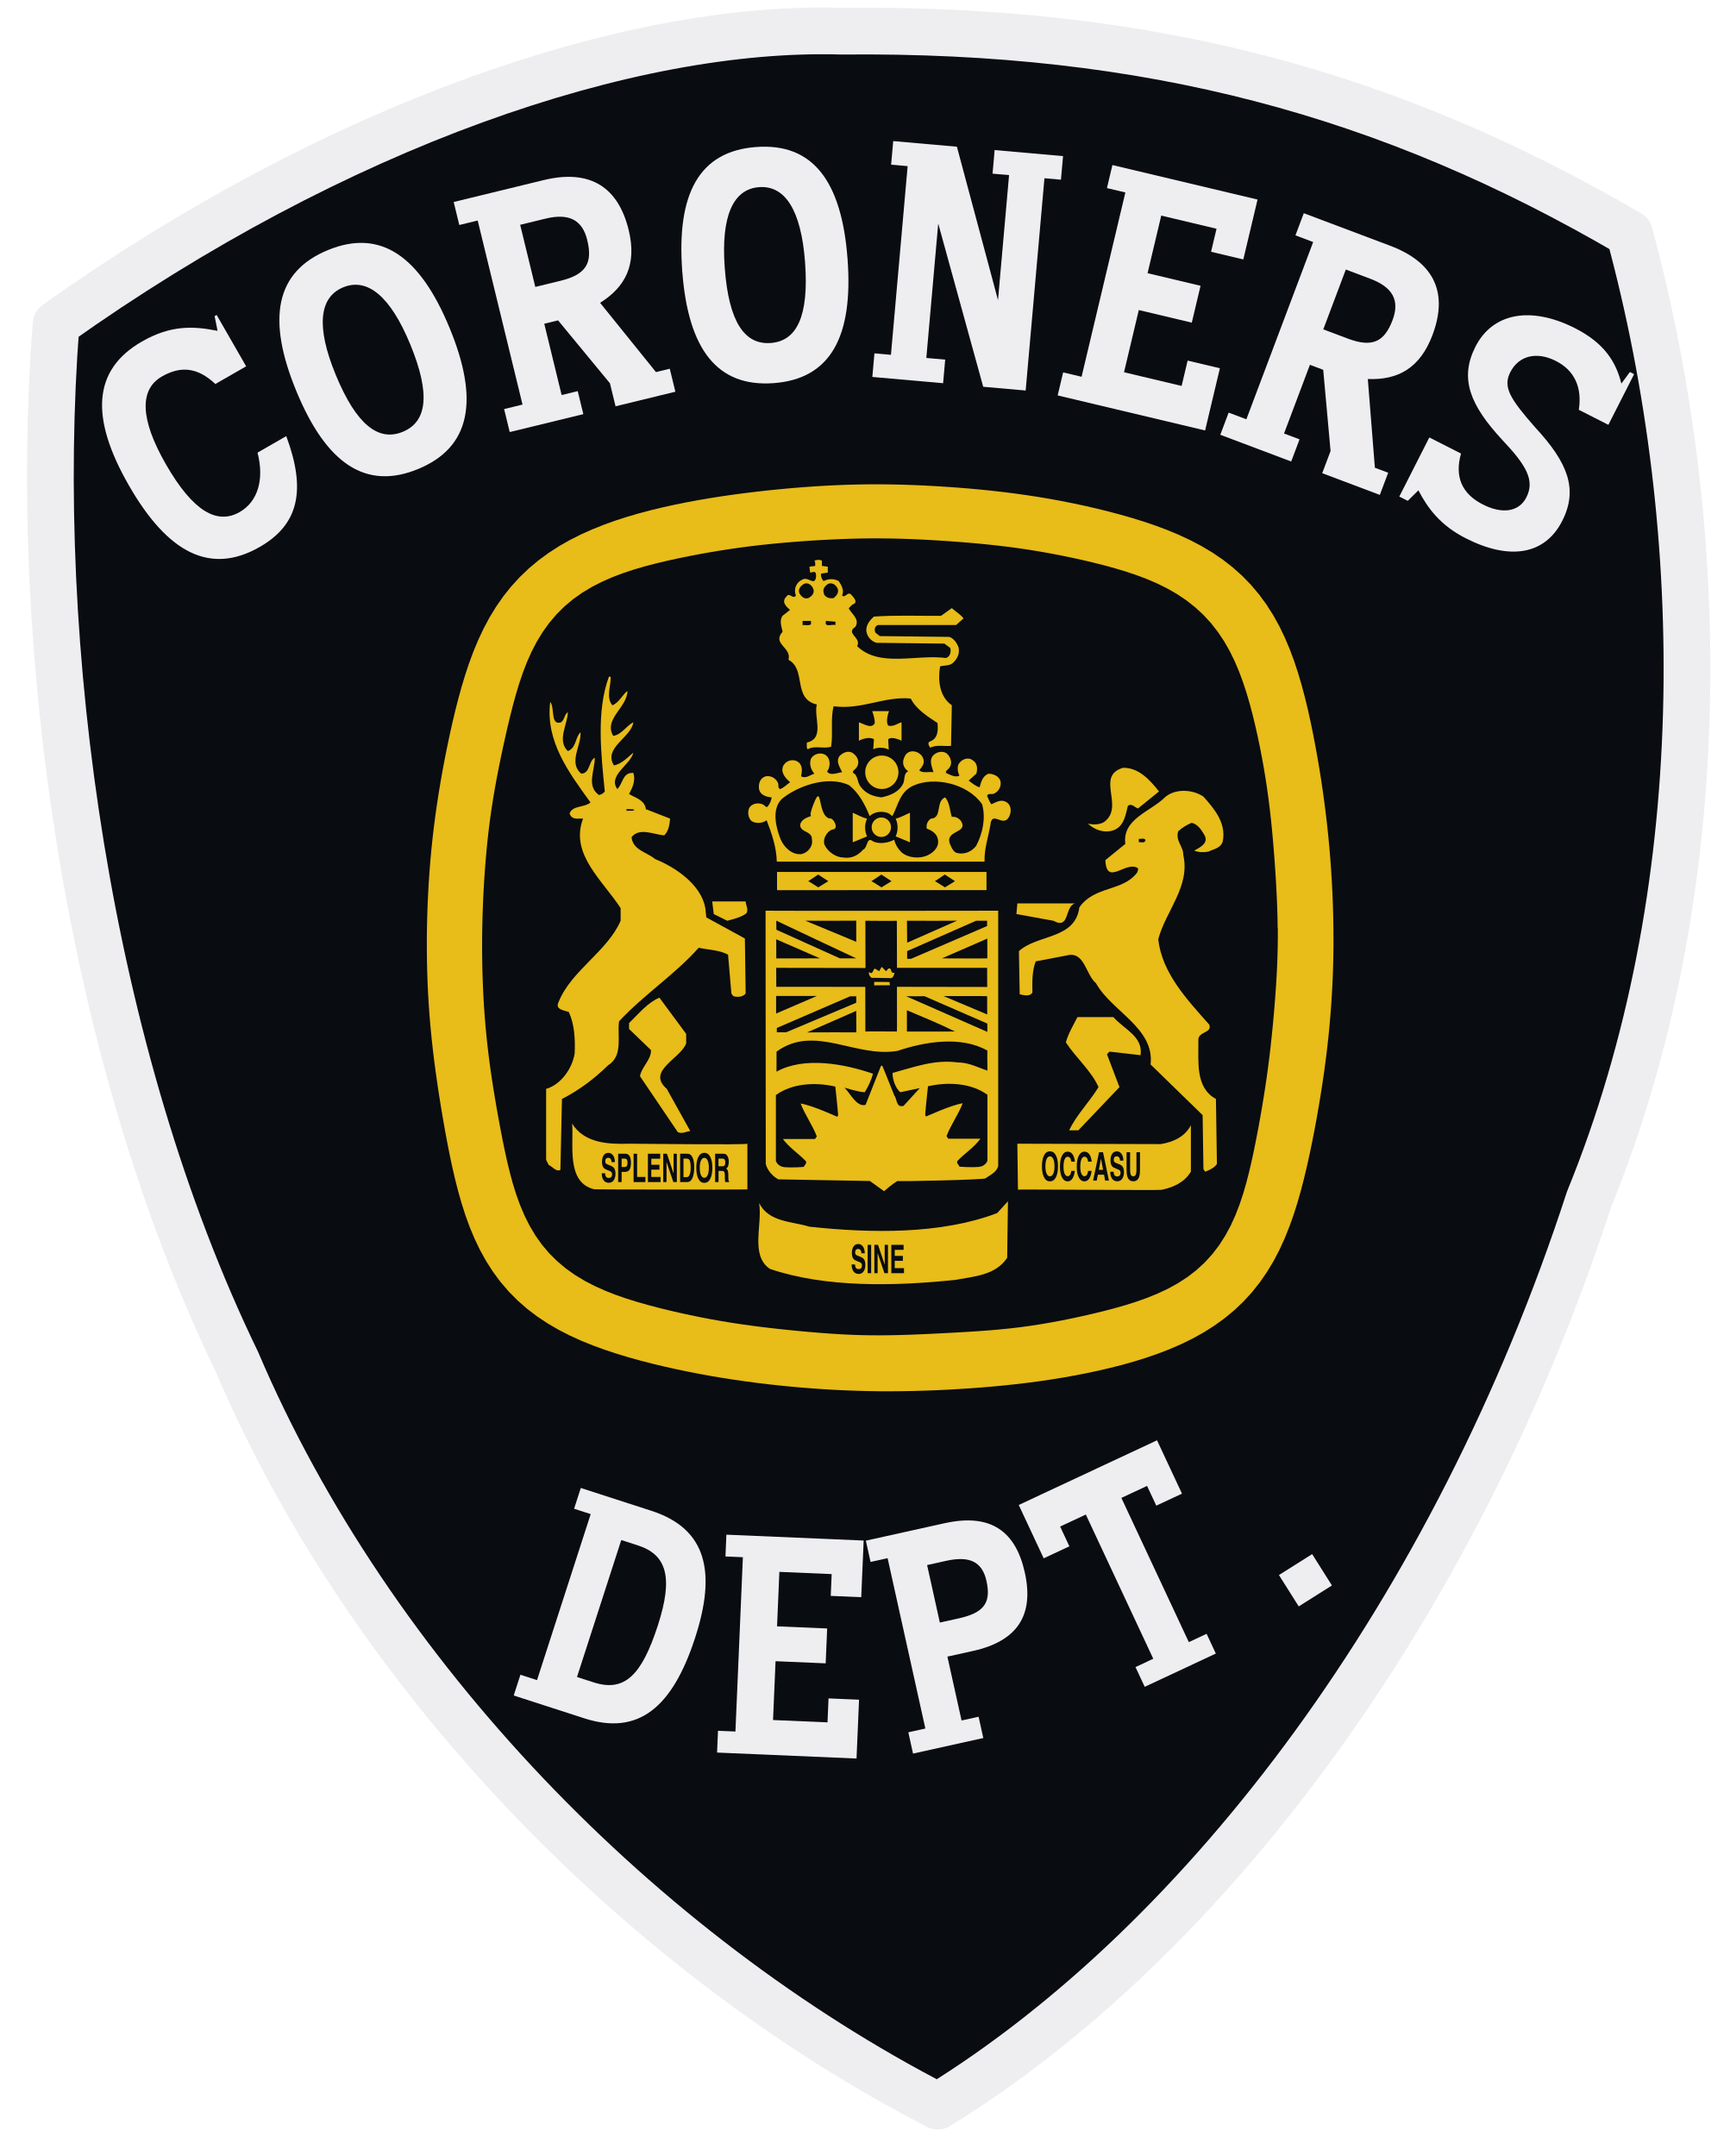
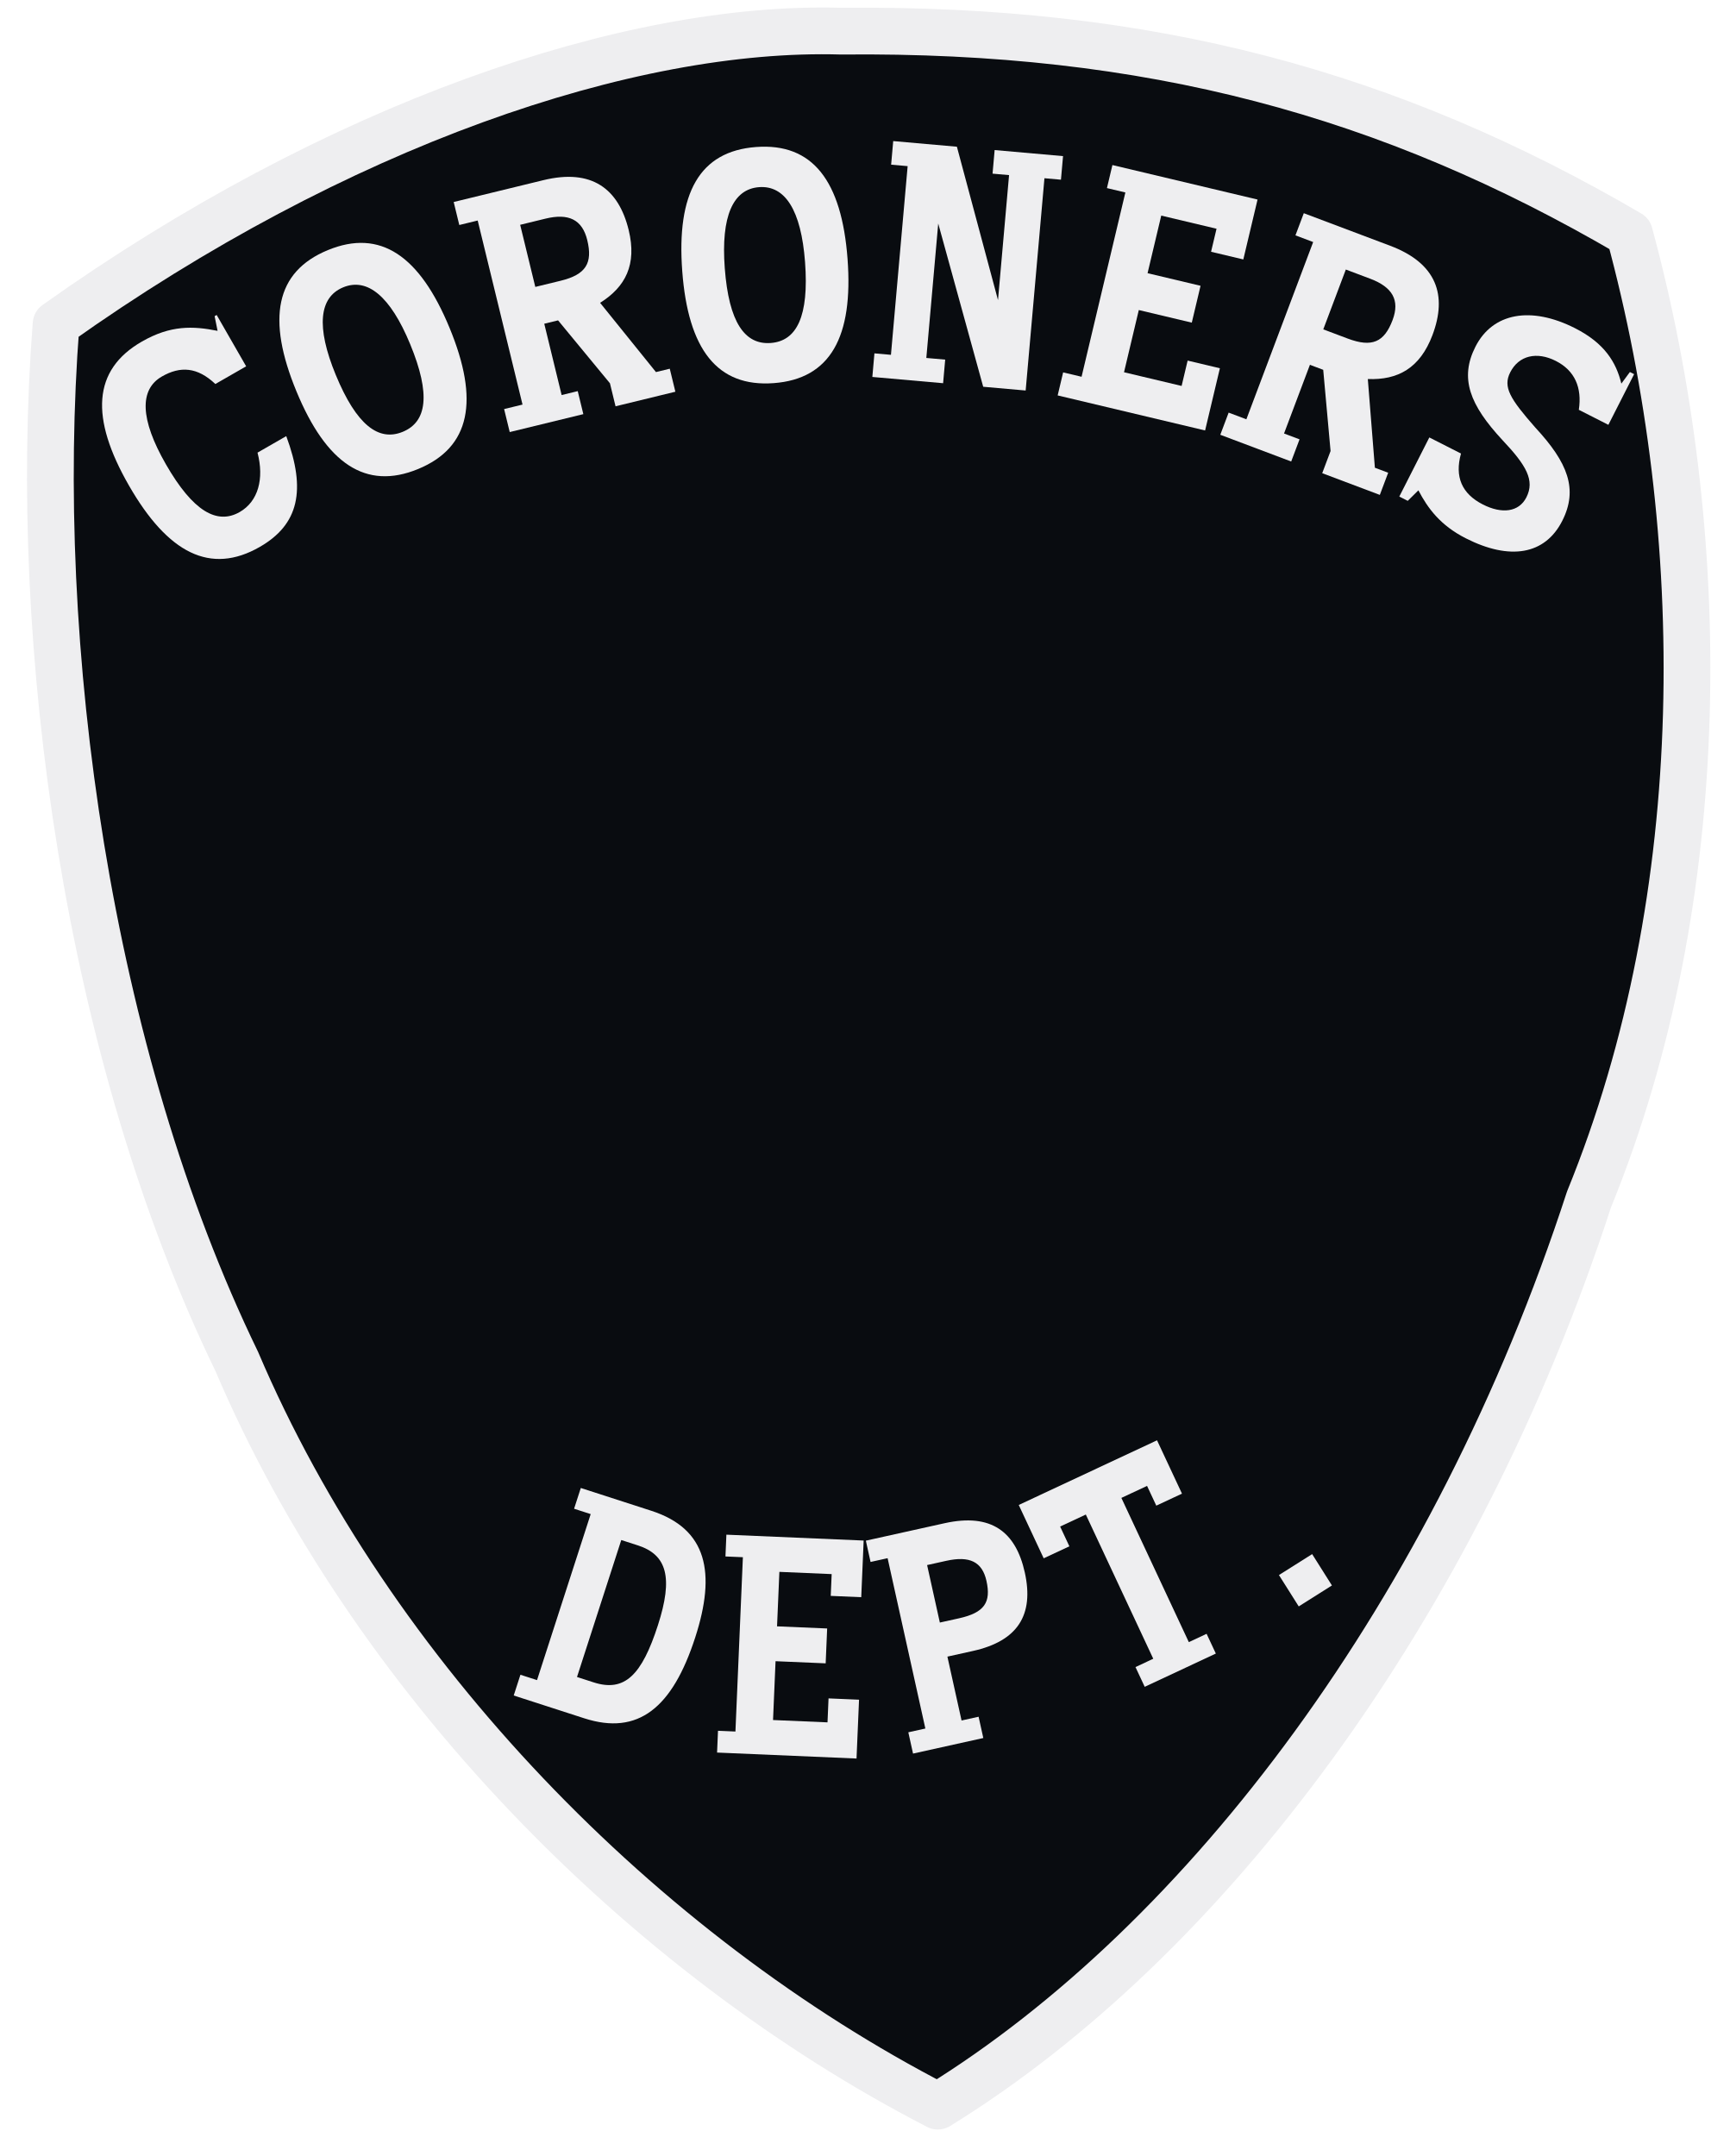
<svg xmlns="http://www.w3.org/2000/svg" viewBox="0 0 555 692" role="img">
  <path d="M18 104 C108 40 202 8 270 10 C369 9 446 30 523 75 C549 171 550 287 510 385 C467 517 387 623 301 676 C206 627 119 538 76 437 C28 338 10 207 18 104 Z" fill="#090c10" stroke="#eeeef0" stroke-width="15" stroke-linejoin="round" stroke-linecap="round" data-role="border" />
  <g data-role="crest" data-component="pofbc-framed-supporter-achievement-unconfirmed" data-master-id="pofbc-framed-supporter-achievement-unconfirmed" data-master-geometry-hash="08be7c161a4a37eccab1cc115fa5cba8d4b37f980fb09fcfe6ce3bf624372607" transform="translate(137 155.4502) scale(0.5854895)">
    <g fill="#e8bc19">
-       <path fill-rule="evenodd" d="M497.02 248.67l-.03 6.1l-.1 6.1l-.17 6.1l-.24 6.11l-.32 6.12l-.39 6.13l-.47 6.15l-.54 6.16l-.62 6.17l-.7 6.2l-.77 6.21l-.84 6.24l-.92 6.27l-.99 6.3l-1.05 6.34l-1.12 6.38l-1.19 6.42l-1.27 6.47l-1.35 6.52l-1.45 6.56l-1.57 6.6l-1.71 6.62l-1.88 6.62l-2.08 6.6l-2.32 6.55l-2.59 6.47l-2.89 6.34l-3.22 6.17l-3.57 5.96l-3.94 5.71l-4.3 5.43l-4.66 5.11l-5.01 4.77l-5.33 4.42l-5.61 4.06l-5.86 3.72l-6.07 3.38l-6.24 3.06l-6.38 2.76l-6.47 2.5l-6.53 2.26l-6.57 2.04l-6.59 1.85l-6.59 1.68l-6.57 1.53l-6.55 1.39l-6.53 1.27l-6.49 1.15l-6.46 1.04l-6.43 .94l-6.39 .84l-6.36 .76l-6.33 .67l-6.29 .6l-6.26 .53l-6.23 .46l-6.2 .4l-6.18 .35l-6.16 .29l-6.14 .23l-6.12 .18l-6.11 .11l-6.1 .05h-6.1s-6.1-.1-6.1-.1l-6.1-.15l-6.1-.22l-6.1-.28l-6.11-.35l-6.12-.42l-6.14-.48l-6.16-.55l-6.17-.61l-6.19-.68l-6.21-.75l-6.24-.82l-6.27-.9l-6.3-.98l-6.33-1.06l-6.36-1.16l-6.39-1.25l-6.43-1.34l-6.46-1.44l-6.49-1.55l-6.52-1.68l-6.54-1.82l-6.54-1.97l-6.53-2.16l-6.49-2.36l-6.42-2.6l-6.32-2.87l-6.18-3.17l-5.99-3.49l-5.77-3.83l-5.5-4.19l-5.19-4.55l-4.86-4.9l-4.49-5.24l-4.12-5.55l-3.74-5.83l-3.37-6.07l-3.01-6.27l-2.68-6.43l-2.38-6.54l-2.11-6.61l-1.88-6.65l-1.69-6.66l-1.53-6.64l-1.4-6.6l-1.29-6.56l-1.21-6.51l-1.14-6.46l-1.08-6.41l-1.02-6.36l-.96-6.32l-.89-6.28l-.83-6.25l-.76-6.22l-.68-6.21l-.61-6.18l-.53-6.17l-.44-6.16l-.37-6.14l-.28-6.13l-.21-6.12l-.13-6.11l-.06-6.1v-6.1s.08-6.1 .08-6.1l.14-6.1l.21-6.1l.28-6.1l.35-6.11l.42-6.12l.49-6.14l.57-6.15l.65-6.16l.73-6.18l.81-6.2l.89-6.21l.97-6.24l1.05-6.27l1.12-6.3l1.2-6.33l1.28-6.37l1.35-6.41l1.44-6.44l1.54-6.48l1.66-6.51l1.8-6.53l1.97-6.53l2.16-6.5l2.39-6.45l2.66-6.37l2.94-6.24l3.26-6.08l3.59-5.88l3.94-5.64l4.28-5.37l4.63-5.07l4.95-4.75l5.26-4.41l5.53-4.07l5.77-3.74l5.98-3.41l6.15-3.1l6.28-2.81l6.38-2.55l6.45-2.31l6.5-2.09l6.52-1.89l6.53-1.72l6.52-1.56l6.5-1.43l6.48-1.3l6.44-1.19l6.41-1.09l6.38-1l6.34-.91l6.31-.83l6.28-.76l6.25-.7l6.22-.63l6.19-.57l6.17-.51l6.16-.44l6.14-.38l6.13-.31l6.12-.24l6.11-.16l6.1-.09h6.1s6.1 .06 6.1 .06l6.1 .14l6.1 .2l6.11 .27l6.12 .33l6.13 .39l6.15 .44l6.17 .5l6.19 .57l6.21 .64l6.24 .71l6.26 .79l6.29 .88l6.32 .97l6.34 1.06l6.37 1.17l6.4 1.27l6.43 1.37l6.45 1.48l6.48 1.6l6.5 1.72l6.51 1.86l6.52 2.02l6.5 2.21l6.46 2.42l6.38 2.66l6.28 2.93l6.13 3.22l5.94 3.55l5.71 3.89l5.44 4.24l5.14 4.6l4.8 4.94l4.44 5.27l4.08 5.57l3.71 5.83l3.35 6.06l3.01 6.25l2.7 6.39l2.41 6.49l2.16 6.56l1.94 6.6l1.76 6.6l1.6 6.59l1.46 6.57l1.35 6.53l1.25 6.49l1.17 6.45l1.09 6.4l1.01 6.37l.94 6.33l.86 6.29l.79 6.26l.72 6.23l.65 6.21l.58 6.19l.51 6.17l.44 6.15l.38 6.14l.31 6.12l.24 6.11l.17 6.1l.11 6.1l.04 6.1h0ZM466.41 243.32l-.08-5.35l-.15-5.36l-.21-5.36l-.26-5.37l-.31-5.38l-.34-5.4l-.38-5.42l-.42-5.45l-.46-5.48l-.51-5.51l-.56-5.55l-.63-5.58l-.7-5.61l-.78-5.65l-.86-5.68l-.95-5.72l-1.04-5.76l-1.12-5.79l-1.22-5.83l-1.32-5.87l-1.43-5.9l-1.57-5.92l-1.73-5.92l-1.93-5.89l-2.16-5.83l-2.43-5.73l-2.73-5.58l-3.07-5.38l-3.43-5.14l-3.8-4.85l-4.16-4.52l-4.52-4.17l-4.84-3.81l-5.13-3.44l-5.38-3.08l-5.57-2.75l-5.72-2.45l-5.82-2.18l-5.88-1.95l-5.9-1.77l-5.9-1.61l-5.88-1.48l-5.85-1.37l-5.81-1.28l-5.77-1.19l-5.74-1.1l-5.7-1.02l-5.67-.93l-5.64-.85l-5.61-.76l-5.58-.68l-5.55-.61l-5.52-.55l-5.49-.49l-5.47-.44l-5.44-.4l-5.43-.36l-5.41-.32l-5.39-.28l-5.38-.23l-5.38-.17l-5.38-.12l-5.38-.06h-5.38l-5.38 .07l-5.38 .13l-5.39 .18l-5.4 .24l-5.42 .28l-5.44 .33l-5.46 .38l-5.48 .42l-5.51 .47l-5.54 .53l-5.57 .59l-5.6 .66l-5.63 .73l-5.67 .81l-5.71 .89l-5.74 .96l-5.79 1.04l-5.83 1.12l-5.88 1.21l-5.91 1.3l-5.94 1.42l-5.96 1.56l-5.95 1.74l-5.92 1.95l-5.84 2.21l-5.72 2.5l-5.54 2.83l-5.32 3.19l-5.04 3.57l-4.72 3.96l-4.37 4.34l-4 4.7l-3.61 5.02l-3.23 5.3l-2.88 5.54l-2.54 5.72l-2.25 5.84l-2 5.91l-1.79 5.95l-1.63 5.94l-1.5 5.92l-1.41 5.88l-1.33 5.82l-1.27 5.77l-1.21 5.72l-1.15 5.67l-1.09 5.63l-1.01 5.6l-.94 5.57l-.86 5.55l-.78 5.52l-.7 5.5l-.62 5.48l-.55 5.46l-.48 5.44l-.43 5.42l-.37 5.4l-.32 5.38l-.27 5.38l-.22 5.37l-.17 5.36l-.12 5.36l-.07 5.36l-.02 5.36l.04 5.36l.09 5.37l.15 5.38l.2 5.39l.26 5.41l.32 5.42l.39 5.44l.45 5.46l.52 5.48l.59 5.5l.67 5.53l.73 5.55l.8 5.58l.87 5.62l.92 5.66l.98 5.71l1.03 5.76l1.08 5.82l1.14 5.88l1.22 5.94l1.32 5.98l1.45 6l1.63 6l1.86 5.96l2.13 5.88l2.44 5.75l2.79 5.56l3.17 5.32l3.57 5.03l3.97 4.7l4.36 4.34l4.72 3.96l5.04 3.58l5.31 3.22l5.53 2.87l5.69 2.55l5.81 2.28l5.88 2.04l5.9 1.84l5.9 1.68l5.88 1.55l5.85 1.44l5.81 1.34l5.77 1.26l5.73 1.17l5.69 1.09l5.66 1l5.62 .93l5.59 .84l5.56 .77l5.53 .71l5.49 .65l5.46 .6l5.44 .56l5.41 .52l5.39 .48l5.38 .44l5.37 .39l5.36 .33l5.35 .26l5.35 .18l5.35 .1l5.34 .02l5.34-.05l5.34-.11l5.35-.17l5.36-.21l5.37-.24l5.38-.26l5.41-.28l5.44-.3l5.47-.32l5.5-.36l5.54-.41l5.58-.48l5.61-.56l5.64-.66l5.66-.77l5.69-.87l5.72-.98l5.75-1.07l5.78-1.17l5.83-1.26l5.87-1.34l5.91-1.44l5.94-1.56l5.95-1.7l5.94-1.88l5.89-2.1l5.8-2.36l5.66-2.66l5.46-3.01l5.21-3.39l4.89-3.78l4.55-4.18l4.16-4.56l3.76-4.92l3.35-5.23l2.96-5.49l2.6-5.71l2.27-5.86l1.98-5.96l1.74-6.02l1.55-6.03l1.4-6.01l1.28-5.97l1.19-5.92l1.12-5.86l1.05-5.8l1-5.74l.94-5.69l.88-5.65l.82-5.6l.76-5.57l.7-5.53l.64-5.5l.59-5.47l.55-5.44l.5-5.42l.46-5.39l.42-5.38l.38-5.37l.33-5.36l.28-5.35l.21-5.35l.14-5.35l.07-5.35v-5.35s-.04 .01-.04 .01Z" />
-       <path d="M317.28 173.98c-2.79-1.41-5.47 .43-7.82 1.41c-1.07-1.41-1.61-3.03-2.36-4.65c.65-1.51 2.15-.76 3.22-.97c2.91-.93 4.7-3.88 4.18-6.92c-.75-2.81-3.75-4.11-6.43-4.22c-3.33 .98-4.3 4.65-5.05 7.46c-2.25-.64-4.08-2.27-6-3.67l4.19-3.78c.75-2.37 .75-5.72-1.94-7.34c-2.14-1.84-5.58-.87-7.29 1.4c-1.5 1.73-1.07 5.09 0 6.92c-2.04 1.41-5.15-.44-7.4-1.41c-.33-1.3 1.29-1.83 1.83-2.81c1.83-2.16 .85-5.51-.86-7.35c-2.25-2.38-6.33-1.51-8.25 .87c-2.15 2.82-.11 6.59 .43 8.86c-2.57-.33-5.79 .76-7.82-.97c1.29-1.73 3-3.36 2.35-5.95h0c-.96-4.43-7.83-6.47-10.18-1.94c-1.96 3.62-.86 6.48 1.82 8.43c-2.57 .97-1.82 4.32-2.68 6.48c-2.25 4.86-7.29 6.81-12.01 7.78c-4.39-.53-8.47-1.84-11.48-5.94c-1.82-2.28-1.39-6.38-4.08-7.46c-.43-1.3 1.18-1.84 1.83-2.81c2.26-3.24 .5-6.59-2.35-8.31c-2.47-1.19-5.05 0-6.87 1.83c-2.26 2.92 .22 6.27 1.39 8.86c-2.57 .33-6.65 2.28-8.25-.43l.43-.54c1.5-2.6 1.5-7.03-1.83-8.76c-2.68-1.18-6-.11-7.4 2.27c-1.17 3.03 0 6.17 1.83 8.32c-2.36 .65-4.61 2.92-7.29 1.41c.64-2.81 1.06-6.59-2.36-8.32c-2.68-1.18-5.81-.16-7.29 2.38c-1.94 3.78 1.18 7.02 3.64 9.19c-1.82 1.3-3.43 3.02-5.47 3.78c-1.17-.64-.96-1.83-.96-2.81c-.93-2.93-3.85-4.73-6.86-4.22c-3.22 .87-4.29 4.22-3.65 7.46c.86 2.92 4.08 3.89 6.86 4.11c-.33 1.95-1.07 3.67-2.36 5.19c-.85 .23-1.28-.43-1.82-.96c-2.47-1.63-6.86-1.19-8.26 1.83c-.86 2.39-.43 5.18 1.4 6.92c2.25 1.51 6.11 1.3 8.25-.44c2.79 7.24 5.36 14.48 5.58 22.7h113.89c-.21-7.35 2.14-13.62 3.22-20.32c.86-7.99 6.98 1.84 10.19-4.22c1.4-2.48 1.5-6.7-1.83-8.32h0ZM301.2 198.08c-2.57 3.46-6.55 4.87-10.19 4.11c-2.26-.32-3.22-2.81-4.08-4.65c-3.54-8.21 10.19-5.94 5.9-12.96c-1.29-1.62-2.9-2.49-5.05-2.28c-1.18-3.56-1.06-7.67-3.64-10.7c-5.47 2.27-1.4 11.35-7.82 11.67c-1.83 1.17-2.74 3.38-2.26 5.51c2.36 .76 5.15 2.48 5.9 5.07c1.4 4.33-1.72 7.67-5.04 9.31c-4.29 2.26-10.94 1.83-14.69-1.42c-1.97-1.88-3.38-4.27-4.08-6.92c-2.69 1.62-8.05 2.7-11.59 .88c-3.64-2.82-2.68 3.45-5.46 4.64c-2.9 3.24-6.44 4.97-11.05 4.22c-3.75-.11-8.25-3.02-10.08-7.02c-1.17-3.89 2.21-8.02 4.61-8.32c3.54-.44 .21-6.6-1.58-5.99c-7.43-1.14-3.71-22.91-9.9-5.57c-.75 2.84-.96 2.49-.54 4.22c-2.25 .76-5.25 1.84-5.9 4.65c-.21 4.54 6.76 3.24 6.44 8.32c.75 3.78-2.68 7.46-6 7.89c-4.94 .44-9.22-3.78-11.05-7.89c-2.57-6.27-5.25-16.53 .44-22.26c7.58-6.49 24.77-13.52 37.07-7.59c5.36 4.22 8.82 10.94 11.18 16.88c2.68-2.59 7.4-3.02 10.61-1.41l1.83 1.41c3.33-6.05 3.99-13.48 11.82-16.83c11.07-4.87 29.35-1.22 37.4 10.35c2.14 7.78 .21 16.09-3.22 22.69h0Z" />
-       <path d="M245.1 139.73l-.4 5.51c2.15-1.27 6.71-1 8.5 .24l-.27-5.75c1.95-1.83 7.26 .76 7.29 .86v-10.15c-2.36 .65-4.29 2.59-7.29 1.84c-1.72-2.49 .43-7.95 .43-7.95h-9.22s1.5 3.84 1.4 6.55c-1.61 3.35-5.63 .65-8.69-.44v10.15c.08-.08 4.85-2.73 8.26-.86h0Z" />
-       <path d="M286.39 83.64l-38.07-.44l-2.36-1.84c-.86-1.4-.43-3.78 1.39-4.22h42.79l4.08-3.66c-1.93-2.39-4.29-3.67-6.44-5.62l-5.89 4.22c-13.41 .11-24.24-.44-36.79 .43c-2.25 1.95-4.39 4.55-4.18 7.89c.42 3.08 2.61 5.62 5.58 6.48l37.21 .44l3.22 2.38c.54 1.83 .1 4.76-2.36 5.51c-16.19-2.16-36.46 5.4-48.68-6.49c2.57-4.76-6.65-6.91-.97-10.59c2.68-4.43-2.46-7.25-3.64-10.27c.96-.75 1.61-1.94 2.79-2.26c2.25-1.3-.21-3.68-1.4-5.09c-2.04-2.16-3.22 2.16-5.04 .43c1.29-2.8-.32-5.61-1.83-7.89c-2.58-1.4-5.68-1.4-8.25 0c-1.14-1.03-1.67-2.58-1.4-4.11l3.65-.54v-3.24l-3.22-.44v-2.81c-1.07-.76-3.01-.54-4.19 0c.86 .64 .33 1.94 .54 2.81l-3.22 .44l.43 3.24l2.25-.43c1.18 .54 .96 1.72 .96 2.81c-.75 5.3-4.29-.42-7.4 1.41c-.02 0-.03 .01-.05 .02c-3.38 1.41-4.99 5.32-3.59 8.73c-1.5 2.49-3.54-1.94-5.04 .44c-3.11 2.92-.44 5.51 1.82 7.45l-4.08 3.24c-1.93 2.59-.53 6.05 0 8.75c-6 6.71 5.15 8.54 3.22 15.35c9.98 5.3 2.14 21.39 15.55 24.53c-1.83 6.92 4.61 18.59-5.47 20.86c.11 1.18-.43 2.7 .43 3.67c4.07-2.28 9.01 0 12.87-1.41c1.18-7.13-.44-15.34 1.39-22.15c15.55 2.05 27.67-5.62 42.26-4.22c3.11 6.05 9.44 9.94 14.69 13.4c.43 4.53 .11 8.75-4.5 10.26c-1.07 .98-.11 2.28 .43 3.24c3.86-1.72 7.61-.65 11.48-.96l.43-22.27c-6.86-4.75-7.71-13.84-6.43-21.29c2.46-.76 5.47-.11 7.39-2.27c2.15-2.16 3.33-4.65 2.8-7.89c-.75-2.38-2.57-5.19-5.15-6.05h.01ZM210.58 76.73c-1.17 .88-3 .33-4.61 .43v-2.27h4.61v1.84h0ZM209.19 62.36c-2.36 .76-4.08-.97-5.04-2.81c-.76-2.38 1.06-4.11 2.79-5.08c2.46-.87 4.5 1.3 5.04 3.24h0c.54 2.16-1.18 3.78-2.79 4.65ZM223.98 77.15c-1.82-.64-6.33 1.62-5.14-2.27l5.14 .43v1.84h0ZM223.01 62.36c-2.35 .42-5.04-.44-5.46-2.82c-.75-2.38 .96-4.11 2.68-5.08c2.36-.76 4.19 .97 5.04 2.81c.65 2.28-.64 3.67-2.25 5.09h0Z" />
-       <path d="M264.84 196.24l-7.83-3.24c1.4-3.09 1.4-6.63 0-9.72c2.8-.65 5.26-2.16 7.83-3.24v16.21h0Z" />
-       <path d="M306.8 212.48h-114.83v10l114.83-.03v-9.97h0ZM214.57 220.94s-5.49-3.51-5.49-3.38l5.44-3.64l5.56 3.64l-5.49 3.38h0ZM249.22 220.94s-5.5-3.51-5.5-3.38l5.44-3.64l5.56 3.64l-5.49 3.38ZM284.01 220.94s-5.49-3.51-5.49-3.38l5.43-3.64l5.57 3.64l-5.5 3.38h0Z" />
-       <path d="M174.76 228.66c.11 2.16 1.72 4.33 .43 6.49c-2.79 2.16-6.86 3.13-10.5 4.11l-7.4-3.67l-.86-6.92h18.34ZM142.16 301.27v5.19c-3.11 8.53-21.99 15.02-10.62 24.96l12.87 23.13c-2.25 .22-4.61 1.72-6.86 .54l-20.7-30.58c.65-4.87 6.33-9.19 6-14.37l-12-11.56v-3.24c5.58-5.4 9.98-11.02 16.62-13.94l14.7 19.88h0Z" />
-       <path d="M153.2 237.42l-.54-5.09c-2.25-12.96-16.52-22.47-27.56-26.91c-4.4-3.78-12.23-4.86-12.87-11.99c4.29-5.51 12.22-1.41 17.91-.98c2.46-2.48 2.89-5.83 3.22-9.18l-13.29-5.19c-.54-4.97-5.69-6.16-9.22-8.32c1.83-3.35 3.75-7.35 2.35-11.56c-6-.33-5.68 5.95-8.79 8.86c-5.36-7.45 7.29-13.29 8.79-19.98c-3.32 2.81-6.43 6.16-10.61 7.02c-6.11-9.61 9.55-15.35 10.61-23.67c-3.85 1.95-6.54 6.92-11.04 7.46c-5.36-9.29 7.61-15.35 7.82-24.64c-2.68 1.94-4.61 6.48-8.25 7.89c-3.76-4.33-.65-11.02-.97-15.68h-.96c-6.97 18.91-4.29 42.47-2.25 62.89c-.76 1.07-1.92 1.77-3.22 1.95c-6.98-4.97-2.25-13.29-2.25-20.42c-3.44 1.72-2.47 8.53-7.4 8.75c-7.3-6.05 .1-15.44-.43-22.68c-3.01 2.71-2.26 8.64-6.97 10.26c-6.11-5.84 0-14.8 0-21.29c-1.83 1.08-1.72 4.01-3.65 5.52c-6.11 2.05-3.33-8.11-6-11.14c-2.69 21.51 10.19 38.68 22.09 55.11c-3.44 2.91-9.87 1.51-11.48 6.05c1.4 3.89 4.72 2.5 7.4 2.82c-7.4 19.34 10.83 33.93 20.59 49.05v6.92c-7.29 16.86-27.13 27.34-33.99 44.52c-2.15 4.22 3 4.54 5.58 5.51c3.11 6.71 3.54 14.59 3.22 22.69c-1.28 8.1-7.4 17.08-15.65 19.45v38.9l1.39 2.81c2.15 .88 3.97 3.9 6.44 2.71l.85-38.9c9.12-4.65 17.48-10.81 25.31-18.47c8.48-5.3 4.83-16.33 6-24.1c13.94-14.92 30.46-25.51 43.65-40.32c5.36 1.19 11.26 1.19 16.09 3.78l1.83 21.29l.96 1.4c2.25 .87 5.58 .44 6.86-1.4l-.43-30.15l-21.13-11.55h0ZM109.45 178.08c1.4 .1 3.11-.14 4.19 .24v.39c-1.07 .39-2.79 .14-4.19 .24v-.88h0Z" />
-       <ellipse cx="249.15" cy="187.98" rx="5.31" ry="5.34" />
-       <path d="M249.68 148.69c-.18 0-.36 0-.54 0c-5.03 .15-8.98 4.38-8.83 9.44c.15 4.85 4.02 8.75 8.84 8.89c5.03 .15 9.22-3.84 9.37-8.9c.15-5.06-3.81-9.28-8.84-9.43h0Z" />
-       <path d="M233.47 180.03v16.21l7.83-3.24c-1.39-3.09-1.39-6.63 0-9.72c-2.79-.65-5.25-2.16-7.83-3.24h0Z" />
-       <path d="M355.35 229.74c-5.89 1.62-2.68 14.59-11.9 9.51l-20.26-3.67l.54-5.84h31.63ZM376.37 292.09c6 6.81 16.3 10.48 14.9 20.86l-17.05-1.95l-1.39 1.41l6.86 18.05l-22.53 23.66h-5.04c3.96-8.43 11.15-15.56 16.09-23.67c-3.97-8.97-12.44-16.1-17.91-24.53c1.4-5.08 4.19-9.51 6.33-13.84h19.74Z" />
-       <path d="M425.7 171.18c-5.9-4-15.55-4.54-21.13 .43c-7.61 7.67-23.49 11.78-21.66 25.51l-10.94 8.87c.54 14.79 11.48-.12 17.91 4.53c.1 .97-.22 1.61-.54 2.39c-8.05 10.48-23.38 7.12-31.64 19.01c-2.25 17.62-23.05 14.7-33.13 23.99l.43 23.66c2.04 .43 5.47 1.51 6.97-.97c-.1-5.94-.21-11.99 1.83-17.08l16.95-3.24c9.87-2.59 10.29 10.38 16.08 15.24c8.58 15.45 32.18 24.53 29.92 44.52l28.53 27.77l.44 29.61l.96 1.41c2.25-.87 4.93-2.05 6.43-4.22l-.53-35.66c-11.48-6.27-9.44-20.53-9.65-31.87c-.54-5.3 7.71-4 6-8.86c-12.34-13.94-25.84-28.21-27.99-46.79c4.08-15.55 17.69-28.96 13.73-46.25c.11-4.76-4.4-7.56-2.79-12.97c2.25-2.05 4.72-3.56 7.4-4.65c3.33 .76 5.25 3.78 6.86 6.49c3 4.75-3 7.34-5.47 8.75c2.36 .97 5.15 1.08 7.82 .54c2.8-1.41 6.76-1.84 7.83-5.62c1.93-9.83-4.29-17.5-10.61-24.53h0ZM393.95 195.27h0c-.64 1.72-2.46 .64-3.64 .97v-1.94c1.18 .32 3.43-.76 3.64 .97h0Z" />
-       <path d="M376.05 189.77c6.11-1.96 6.97-8.43 8.26-13.52c2.14-1.62 3.75 .98 5.58 1.42l11.47-9.31h0c-5.14-6.48-11.15-13.08-19.73-12.96c-14.8 4.43 0 20.1-9.22 28.75c-2.57 2.81-7.61 2.48-10.08 1.83c3.65 3.35 8.58 5.31 13.73 3.79h0Z" />
-       <path d="M152.11 369.23c-.76 0-1.37 .47-1.82 1.42c-.45 .95-.68 2.3-.68 4.05s.23 3.1 .68 4.05c.45 .95 1.06 1.42 1.82 1.42s1.36-.48 1.81-1.42c.44-.95 .67-2.3 .67-4.05s-.22-3.09-.67-4.05s-1.05-1.43-1.81-1.43Z" />
-       <path d="M142.47 369.65h-1.77v10.15h1.77c.9 0 1.54-.76 1.89-2.27c.2-.83 .29-1.82 .29-2.96c0-1.58-.15-2.8-.44-3.65c-.29-.84-.88-1.27-1.75-1.27Z" />
-       <path d="M108.57 369.65h-1.79v4.58h1.79c.45 0 .81-.19 1.06-.56c.25-.37 .37-.96 .37-1.77s-.12-1.39-.38-1.73c-.25-.34-.6-.52-1.06-.52Z" />
-       <path d="M162.11 369.65h-2.23v4.18h2.17c.43 0 .76-.08 .97-.25c.38-.3 .57-.88 .57-1.75c0-.94-.19-1.58-.55-1.9c-.21-.18-.52-.27-.93-.27Z" />
-       <path d="M110.85 361.47c-11.34 .35-24.45-.22-31.2-11.02c.96 11.34-3.44 32.2 12 35.98c-.54 .22 83.65 .22 84.07 .11v-25.07c.11 .76-63.9-.03-64.87 0ZM102.45 381.49c-.64 .94-1.55 1.41-2.72 1.41s-2.14-.46-2.82-1.39c-.68-.93-1.03-2.2-1.03-3.82h1.83c.06 .71 .17 1.24 .34 1.59c.31 .64 .84 .96 1.6 .96c.45 0 .82-.08 1.1-.25c.54-.32 .8-.92 .8-1.8c0-.51-.13-.91-.4-1.19c-.27-.27-.68-.52-1.25-.73l-.97-.37c-.95-.37-1.61-.76-1.98-1.19c-.62-.72-.93-1.84-.93-3.37c0-1.39 .3-2.55 .9-3.47c.6-.92 1.48-1.38 2.63-1.38c.97 0 1.79 .43 2.47 1.3c.68 .87 1.04 2.13 1.07 3.78h-1.84c-.03-.94-.27-1.6-.72-1.99c-.3-.26-.67-.39-1.11-.39c-.49 0-.89 .17-1.18 .51c-.29 .34-.44 .81-.44 1.41c0 .56 .15 .97 .44 1.25c.19 .18 .59 .4 1.2 .64l1.58 .64c.69 .28 1.22 .66 1.57 1.13c.55 .73 .82 1.79 .82 3.18s-.32 2.6-.96 3.54ZM111.08 375.77c-.55 .76-1.33 1.14-2.35 1.14h-1.95v5.59h-1.91v-15.55h4c.92 0 1.66 .4 2.2 1.2c.55 .8 .82 2.04 .82 3.73c0 1.84-.27 3.13-.82 3.89ZM119.8 382.5h-6.46v-15.55h1.92v12.76h4.55v2.8ZM128.14 382.5h-6.96v-15.55h6.73v2.75h-4.86v3.3h4.46v2.7h-4.46v4h5.08v2.8ZM137.05 382.5h-1.92l-3.75-11.05v11.05h-1.79v-15.55h2.01l3.66 10.86v-10.86h1.79v15.55ZM145.87 379.6c-.66 1.94-1.69 2.9-3.08 2.9h-3.95v-15.55h3.95c.57 .01 1.04 .13 1.42 .34c.64 .36 1.16 1.02 1.56 1.97c.32 .77 .54 1.61 .65 2.51s.17 1.76 .17 2.58c0 2.07-.25 3.82-.73 5.25ZM155.12 381.12c-.69 1.21-1.7 1.82-3.01 1.82s-2.31-.6-3.01-1.82c-.93-1.48-1.39-3.62-1.39-6.42s.46-4.99 1.39-6.42c.69-1.21 1.7-1.82 3.01-1.82s2.31 .61 3.01 1.82c.93 1.43 1.39 3.57 1.39 6.42s-.46 4.93-1.39 6.42ZM165.67 382.5h-2.11c-.06-.34-.1-.62-.12-.83c-.05-.44-.08-.88-.08-1.34v-1.45c-.02-.99-.13-1.65-.33-1.98c-.21-.33-.59-.5-1.15-.5h-1.98v6.1h-1.87v-15.55h4.5c.64 .02 1.14 .15 1.48 .4c.35 .25 .64 .61 .88 1.09c.2 .39 .36 .83 .47 1.31s.17 1.02 .17 1.64c0 .74-.11 1.47-.33 2.18c-.22 .71-.58 1.22-1.09 1.51c.42 .29 .72 .7 .9 1.23c.18 .53 .26 1.34 .26 2.43v1.04c0 .71 .02 1.19 .05 1.45c.05 .4 .17 .7 .35 .89v.39Z" />
-       <path d="M312.66 399.5c-30.56 11.67-68.95 11.14-102.94 7.46c-9.76-3.02-22.2-2.38-27.57-12.96c1.94 12-5.04 28.63 5.9 36.1c30.46 10.36 68.31 9.5 101.55 6.05c10.4-1.95 22.09-2.48 28.53-12.1l.43-31.02l-5.9 6.48ZM239.43 431.46c-.64 .94-1.55 1.41-2.72 1.41s-2.14-.46-2.82-1.39c-.68-.93-1.03-2.2-1.03-3.82h1.83c.06 .71 .17 1.24 .34 1.59c.31 .64 .84 .96 1.6 .96c.45 0 .82-.08 1.1-.25c.54-.32 .8-.92 .8-1.8c0-.51-.13-.91-.4-1.19c-.27-.27-.68-.52-1.25-.73l-.97-.37c-.95-.37-1.61-.76-1.98-1.19c-.62-.72-.93-1.84-.93-3.37c0-1.39 .3-2.55 .9-3.47c.6-.92 1.48-1.38 2.63-1.38c.97 0 1.79 .43 2.47 1.3c.68 .87 1.04 2.13 1.07 3.78h-1.84c-.03-.94-.27-1.6-.72-1.99c-.3-.26-.67-.39-1.11-.39c-.49 0-.89 .17-1.18 .51c-.29 .34-.44 .81-.44 1.41c0 .56 .15 .97 .44 1.25c.19 .18 .59 .4 1.2 .64l1.58 .64c.69 .28 1.22 .66 1.57 1.13c.55 .73 .82 1.79 .82 3.18s-.32 2.6-.96 3.54ZM243.57 432.47h-1.91v-15.55h1.91v15.55ZM252.78 432.47h-1.92l-3.75-11.05v11.05h-1.79v-15.55h2.01l3.66 10.86v-10.86h1.79v15.55ZM261.58 432.47h-6.96v-15.55h6.73v2.75h-4.86v3.3h4.46v2.7h-4.46v4h5.08v2.8Z" />
-       <polygon points="368.38 375.8 370.71 375.8 369.56 369.68 368.38 375.8" />
-       <path d="M341.59 368.41c-.76 0-1.37 .47-1.82 1.42c-.45 .95-.68 2.3-.68 4.05s.23 3.1 .68 4.05c.45 .95 1.06 1.42 1.82 1.42s1.36-.48 1.81-1.42c.44-.95 .67-2.3 .67-4.05s-.22-3.09-.67-4.05s-1.05-1.43-1.81-1.43Z" />
-       <path d="M402.21 361.69h0s-78.5-.22-78.5-.22l.33 25.18c-.11-.22 78.07 .43 78.71 .11c6.11-1.3 12.33-3.78 16.09-9.94v-25.51c-3.33 6.59-10.19 9.4-16.63 10.38ZM344.6 380.3c-.69 1.21-1.7 1.82-3.01 1.82s-2.31-.6-3.01-1.82c-.93-1.48-1.39-3.62-1.39-6.42s.46-4.99 1.39-6.42c.69-1.21 1.7-1.82 3.01-1.82s2.31 .61 3.01 1.82c.93 1.43 1.39 3.57 1.39 6.42s-.46 4.93-1.39 6.42ZM349.65 378c.43 .87 .97 1.3 1.62 1.3s1.19-.37 1.54-1.12c.2-.4 .36-1 .49-1.8h1.9c-.17 1.7-.59 3.08-1.27 4.14c-.68 1.06-1.56 1.59-2.63 1.59c-1.32 0-2.36-.72-3.11-2.15c-.76-1.44-1.13-3.42-1.13-5.93c0-2.71 .43-4.81 1.29-6.28c.75-1.28 1.7-1.92 2.85-1.92c1.54 0 2.67 .86 3.39 2.58c.39 .96 .61 1.93 .63 2.9h-1.92c-.12-.75-.28-1.31-.48-1.69c-.35-.67-.87-1.01-1.55-1.01s-1.25 .48-1.65 1.43c-.4 .95-.6 2.3-.6 4.05s.21 3.05 .64 3.92ZM358.86 378c.43 .87 .97 1.3 1.62 1.3s1.19-.37 1.54-1.12c.2-.4 .36-1 .49-1.8h1.9c-.17 1.7-.59 3.08-1.27 4.14c-.68 1.06-1.56 1.59-2.63 1.59c-1.32 0-2.36-.72-3.11-2.15c-.76-1.44-1.13-3.42-1.13-5.93c0-2.71 .43-4.81 1.29-6.28c.75-1.28 1.7-1.92 2.85-1.92c1.54 0 2.67 .86 3.39 2.58c.39 .96 .61 1.93 .63 2.9h-1.92c-.12-.75-.28-1.31-.48-1.69c-.35-.67-.87-1.01-1.55-1.01s-1.25 .48-1.65 1.43c-.4 .95-.6 2.3-.6 4.05s.21 3.05 .64 3.92ZM371.83 381.68l-.59-3.2h-3.38l-.63 3.2h-2l3.27-15.55h2.17l3.25 15.55h-2.08ZM381.2 380.67c-.64 .94-1.55 1.41-2.72 1.41s-2.14-.46-2.82-1.39c-.68-.93-1.03-2.2-1.03-3.82h1.83c.06 .71 .17 1.24 .34 1.59c.31 .64 .84 .96 1.6 .96c.45 0 .82-.08 1.1-.25c.54-.32 .8-.92 .8-1.8c0-.51-.13-.91-.4-1.19c-.27-.27-.68-.52-1.25-.73l-.97-.37c-.95-.37-1.61-.76-1.98-1.19c-.62-.72-.93-1.84-.93-3.37c0-1.39 .3-2.55 .9-3.47c.6-.92 1.48-1.38 2.63-1.38c.97 0 1.79 .43 2.47 1.3c.68 .87 1.04 2.13 1.07 3.78h-1.84c-.03-.94-.27-1.6-.72-1.99c-.3-.26-.67-.39-1.11-.39c-.49 0-.89 .17-1.18 .51c-.29 .34-.44 .81-.44 1.41c0 .56 .15 .97 .44 1.25c.19 .18 .59 .4 1.2 .64l1.58 .64c.69 .28 1.22 .66 1.57 1.13c.55 .73 .82 1.79 .82 3.18s-.32 2.6-.96 3.54ZM390.96 375.69c0 1.65-.15 2.94-.46 3.86c-.56 1.69-1.64 2.53-3.23 2.53s-2.67-.84-3.24-2.53c-.3-.92-.45-2.21-.45-3.86v-9.56h1.95v9.56c0 1.07 .08 1.85 .22 2.34c.23 .87 .74 1.31 1.52 1.31s1.28-.44 1.51-1.31c.15-.49 .22-1.27 .22-2.34v-9.56h1.95v9.56Z" />
-       <path d="M185.68 233.74l.11 138.85c.86 3.46 3.78 6.81 6.92 8.43l50.17 .9l7.75 5.59s4.76-4.22 7.47-5.62c.11 .42 47.76-.66 48.09-1.41c2.59-1.85 6.37-3.45 7.02-6.91v-139.83c-.49 .08-126.99 .11-127.52 0ZM307.26 259.87c0 .12-24.92 0-24.91 0l24.89-10.83v10.83ZM262.77 280.63c.05 .09 10.06-.01 10.03-.02l34.46 15.01v4.56c-.08 0-44.48-19.51-44.49-19.55ZM289.54 299.97h-.01s-26.37 .01-26.37 .01v-11.67c8.87 3.77 17.72 7.35 26.38 11.66ZM283.28 280.55c.14-.02 23.91-.04 23.87 .05l.04 10.02l-23.91-10.07ZM307.15 239.24c-.05 .96-.06 1.93-.02 2.9l-41.69 17.97h-2.14v-4.22l37.8-16.64h6.05ZM290.69 239.2l-27.39 12.08l-.11-12.03c.07 0 27.48 .08 27.5-.05ZM235.39 239.2v11.61c0-.09-28-11.58-27.91-11.61c-.04 .09 28 .04 27.91 0ZM235.4 259.87h-8.96l-34.82-15.69l-.07-4.98s43.81 20.73 43.85 20.67ZM215.53 259.87l-23.96 .04l-.04-10.5l24 10.47ZM240.47 265.16c-.06-.12-.06-25.97-.06-25.91c-.02 .08 17.45 .08 17.24 .02l.08 25.78h49.41l.04 10.5l-49.48-.08c-.05 .06 .12 24.49-.02 24.49c-.12 0-17.43-.07-17.29 0l-.04-24.47l-48.79-.02l-.04-10.4l48.94 .08ZM235.39 288.64c.04 .08 .06 11.82 .05 11.78c-.08-.02-26.84-.02-26.99 .04l26.94-11.81ZM196.92 300.41h-5.06v-2.38l40.16-17.35h3.38v3.51l-38.47 16.22ZM191.48 280.49h22.33s-22.22 9.62-22.33 9.62c-.06 .04 0-9.44 0-9.62ZM224.91 346.66c-.02 .08-13.28-6.15-20-7.21c2.39 6.27 6.49 11.78 8.87 18.04l-.98 1.39h-17.62c3.46 4.77 8.68 8.04 12.67 12.25c.44 1.52-.78 1.81-1.11 3c.11 .15-7.11 .53-10.37 .24c-2.11-.19-3.92-1-5.03-3.34v-36.22h0c8.76-6.38 21.46-7.24 32.58-4.65c0 .15 1.24 11.2 1.52 15.32c.06 1-.57 1.19-.54 1.19ZM307.31 370.89c-1.11 2.33-2.92 3.14-5.03 3.33c-3.25 .31-10.47-.07-10.36-.24c-.33-1.18-1.55-1.48-1.12-2.99c4-4.22 9.22-7.48 12.67-12.25h-17.62l-.97-1.41c2.38-6.25 6.48-11.78 8.86-18.03c-6.7 1.08-19.96 7.29-20 7.22c.02 0-.59-.2-.53-1.2c.27-4.12 1.51-15.16 1.51-15.31c11.13-2.59 23.83-1.73 32.58 4.64v36.23ZM290.95 316.91c-12.87-1.73-24.21 2.73-35.67 5.76c0 3.46 1.41 8 4.22 10.59l10.73-2.27l-8.89 9.73c-4.22 1.18-3.46-3.78-5.06-5.62c-2.07-5.42-6.59-16.29-6.59-16.35h-.71l-8.48 21.42c-4.77 1.41-8.4-6.29-11.53-9.42c.04-.04 7.42 2.4 11.08 2.51c1.94-3.13 3.57-6.59 4.53-10.15c-15.78-5.42-37.66-9.57-52.9-1.14l.02-10.96c20.86-15.24 43.26 3.57 66.39-.44h0c14.7-4.97 34.69-8.37 49.18-.16c-.04 .04-.06 7.11 .05 11c-5.24-1.71-10.1-4.49-16.37-4.49Z" />
-       <polygon points="313.2 233.74 313.2 233.74 313.21 233.74 313.2 233.74" />
-       <path d="M251.72 266.91c.75-.54 1.08-1.94 2.27-1.41c.75 .66 .32 1.85 1.41 2.27h.97c-.22 1.34-.85 2.71-1.8 2.94c.12 .02-10.8-.25-10.74-.13c-1.08-.87-1.73-1.84-1.4-3.24c2.26 1.94 1.94-1.53 3.24-1.84l2.27 1.4l1.41-2.38l2.37 2.38ZM253.77 272.85c-.32 .04 .09 1.72 .12 1.77c-.06 0-8.78 0-8.66 .07v-1.84c-.04-.21 8.44 .07 8.54 0" />
+       <g data-shared="bc-provincial-mark-356f812fb6" />
    </g>
  </g>
  <g data-caption="CORONERS" data-font-interpretation="authored-condensed-slab-serif">
    <path fill="#eeeef0" fill-rule="evenodd" transform="translate(82.72284 175.9171) rotate(-29.87722) scale(0.76) translate(-34.0 -100)" d="M35 0 C49 0 57 5 65 12 L67 6 L68 6 V31 H53 C50 21 44 17 35 17 C24 17 18 28 18 50 C18 73 24 83 35 83 C44 83 51 76 54 65 H68 C64 89 54 100 35 100 C11 100 0 83 0 50 C0 17 11 0 35 0 Z" />
    <path fill="#eeeef0" fill-rule="evenodd" transform="translate(134.2055 150.5354) rotate(-22.42073) scale(0.76) translate(-35.0 -100)" d="M35 0 C59 0 70 17 70 50 C70 83 59 100 35 100 C11 100 0 83 0 50 C0 17 11 0 35 0 Z M35 17 C24 17 18 28 18 50 C18 73 24 83 35 83 C46 83 52 73 52 50 C52 28 46 17 35 17 Z" />
    <path fill="#eeeef0" fill-rule="evenodd" transform="translate(190.1831 132.2037) rotate(-13.68759) scale(0.76) translate(-36.0 -100)" d="M0 0 H39 C60 0 69 11 69 29 C69 44 62 52 50 56 L66 90 H72 V100 H46 V90 L31 59 H25 V90 H32 V100 H0 V90 H8 V10 H0 Z M25 16 V43 H36 C47 43 51 39 51 29 C51 20 46 16 36 16 Z" />
    <path fill="#eeeef0" fill-rule="evenodd" transform="translate(248.3488 122.9713) rotate(-4.294344) scale(0.76) translate(-35.0 -100)" d="M35 0 C59 0 70 17 70 50 C70 83 59 100 35 100 C11 100 0 83 0 50 C0 17 11 0 35 0 Z M35 17 C24 17 18 28 18 50 C18 73 24 83 35 83 C46 83 52 73 52 50 C52 28 46 17 35 17 Z" />
    <path fill="#eeeef0" fill-rule="evenodd" transform="translate(307.2417 123.3991) rotate(5.056941) scale(0.76) translate(-36.0 -100)" d="M0 0 H27 L50 63 V10 H43 V0 H72 V10 H65 V100 H47 L22 33 V90 H30 V100 H0 V90 H7 V10 H0 Z" />
    <path fill="#eeeef0" fill-rule="evenodd" transform="translate(363.1294 132.5395) rotate(13.3687) scale(0.76) translate(-32.0 -100)" d="M0 0 H63 V26 H49 V16 H25 V41 H48 V57 H25 V84 H50 V73 H64 V100 H0 V90 H8 V10 H0 Z" />
    <path fill="#eeeef0" fill-rule="evenodd" transform="translate(417.2666 149.1965) rotate(20.6498) scale(0.76) translate(-36.0 -100)" d="M0 0 H39 C60 0 69 11 69 29 C69 44 62 52 50 56 L66 90 H72 V100 H46 V90 L31 59 H25 V90 H32 V100 H0 V90 H8 V10 H0 Z M25 16 V43 H36 C47 43 51 39 51 29 C51 20 46 16 36 16 Z" />
    <path fill="#eeeef0" fill-rule="evenodd" transform="translate(470.1084 172.5962) rotate(26.93187) scale(0.76) translate(-33.5 -100)" d="M35 0 C49 0 57 5 63 12 L64 6 H66 V30 H52 C49 21 43 16 34 16 C25 16 19 21 19 29 C19 36 24 39 39 45 C58 52 67 60 67 75 C67 91 55 100 34 100 C22 100 14 96 7 91 L5 97 H1 V69 H16 C18 79 24 84 34 84 C43 84 49 80 49 73 C49 65 43 61 29 56 C10 49 1 41 1 26 C1 10 14 0 35 0 Z" />
  </g>
  <g data-caption="DEPT." data-font-interpretation="authored-condensed-slab-serif">
    <path fill="#eeeef0" fill-rule="evenodd" transform="translate(188.5277 551.8393) rotate(17.91391) scale(0.7) translate(-35.5 -100)" d="M0 0 H34 C61 0 71 18 71 49 C71 83 60 100 34 100 H0 V90 H8 V10 H0 Z M25 17 V83 H33 C48 83 53 73 53 49 C53 26 47 17 33 17 Z" />
    <path fill="#eeeef0" fill-rule="evenodd" transform="translate(252.5305 563.4684) rotate(2.448902) scale(0.7) translate(-32.0 -100)" d="M0 0 H63 V26 H49 V16 H25 V41 H48 V57 H25 V84 H50 V73 H64 V100 H0 V90 H8 V10 H0 Z" />
    <path fill="#eeeef0" fill-rule="evenodd" transform="translate(316.2862 557.6906) rotate(-12.49645) scale(0.7) translate(-34.0 -100)" d="M0 0 H37 C59 0 68 11 68 30 C68 50 58 60 37 60 H25 V90 H33 V100 H0 V90 H8 V10 H0 Z M25 17 V44 H34 C46 44 50 40 50 30 C50 21 45 17 34 17 Z" />
    <path fill="#eeeef0" fill-rule="evenodd" transform="translate(378.8219 536.0723) rotate(-25.06369) scale(0.7) translate(-35.0 -100)" d="M0 0 H70 V27 H57 V17 H44 V90 H53 V100 H17 V90 H26 V17 H13 V27 H0 Z" />
    <path fill="#eeeef0" fill-rule="evenodd" transform="translate(422.1694 512.2388) rotate(-32.25388) scale(0.7) translate(-10.0 -100)" d="M1 83 H19 V100 H1 Z" />
  </g>
</svg>
